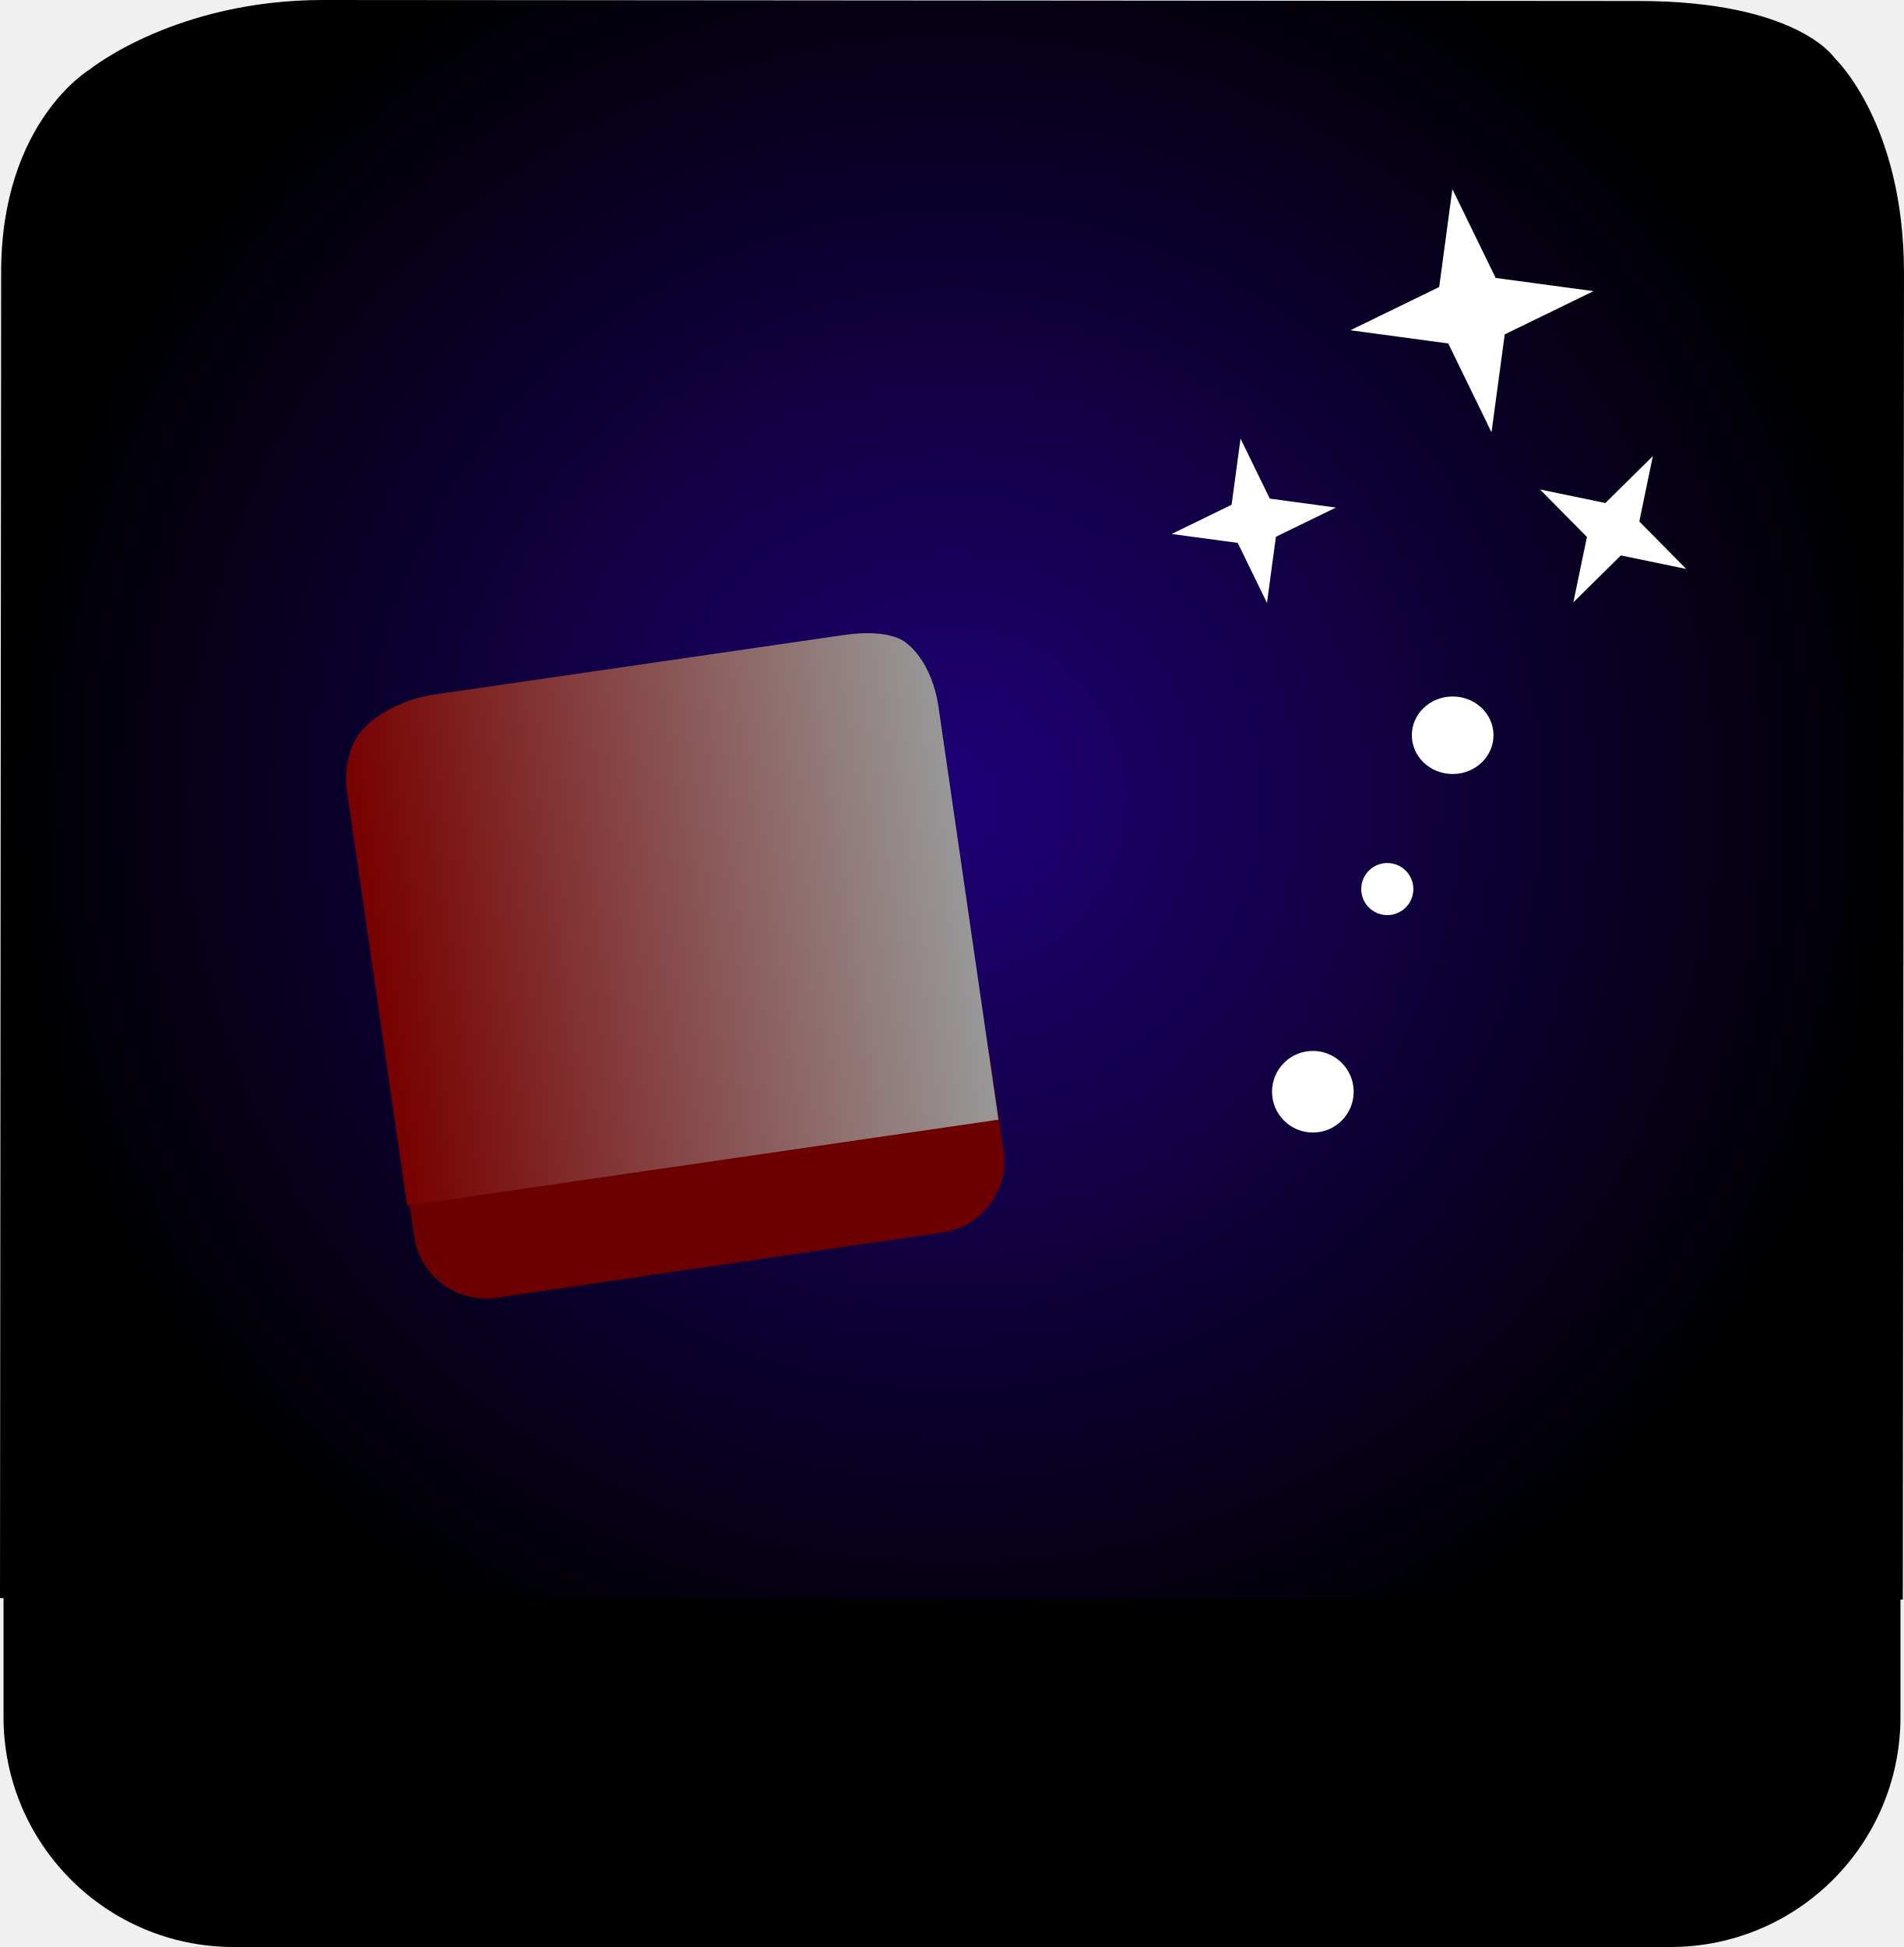
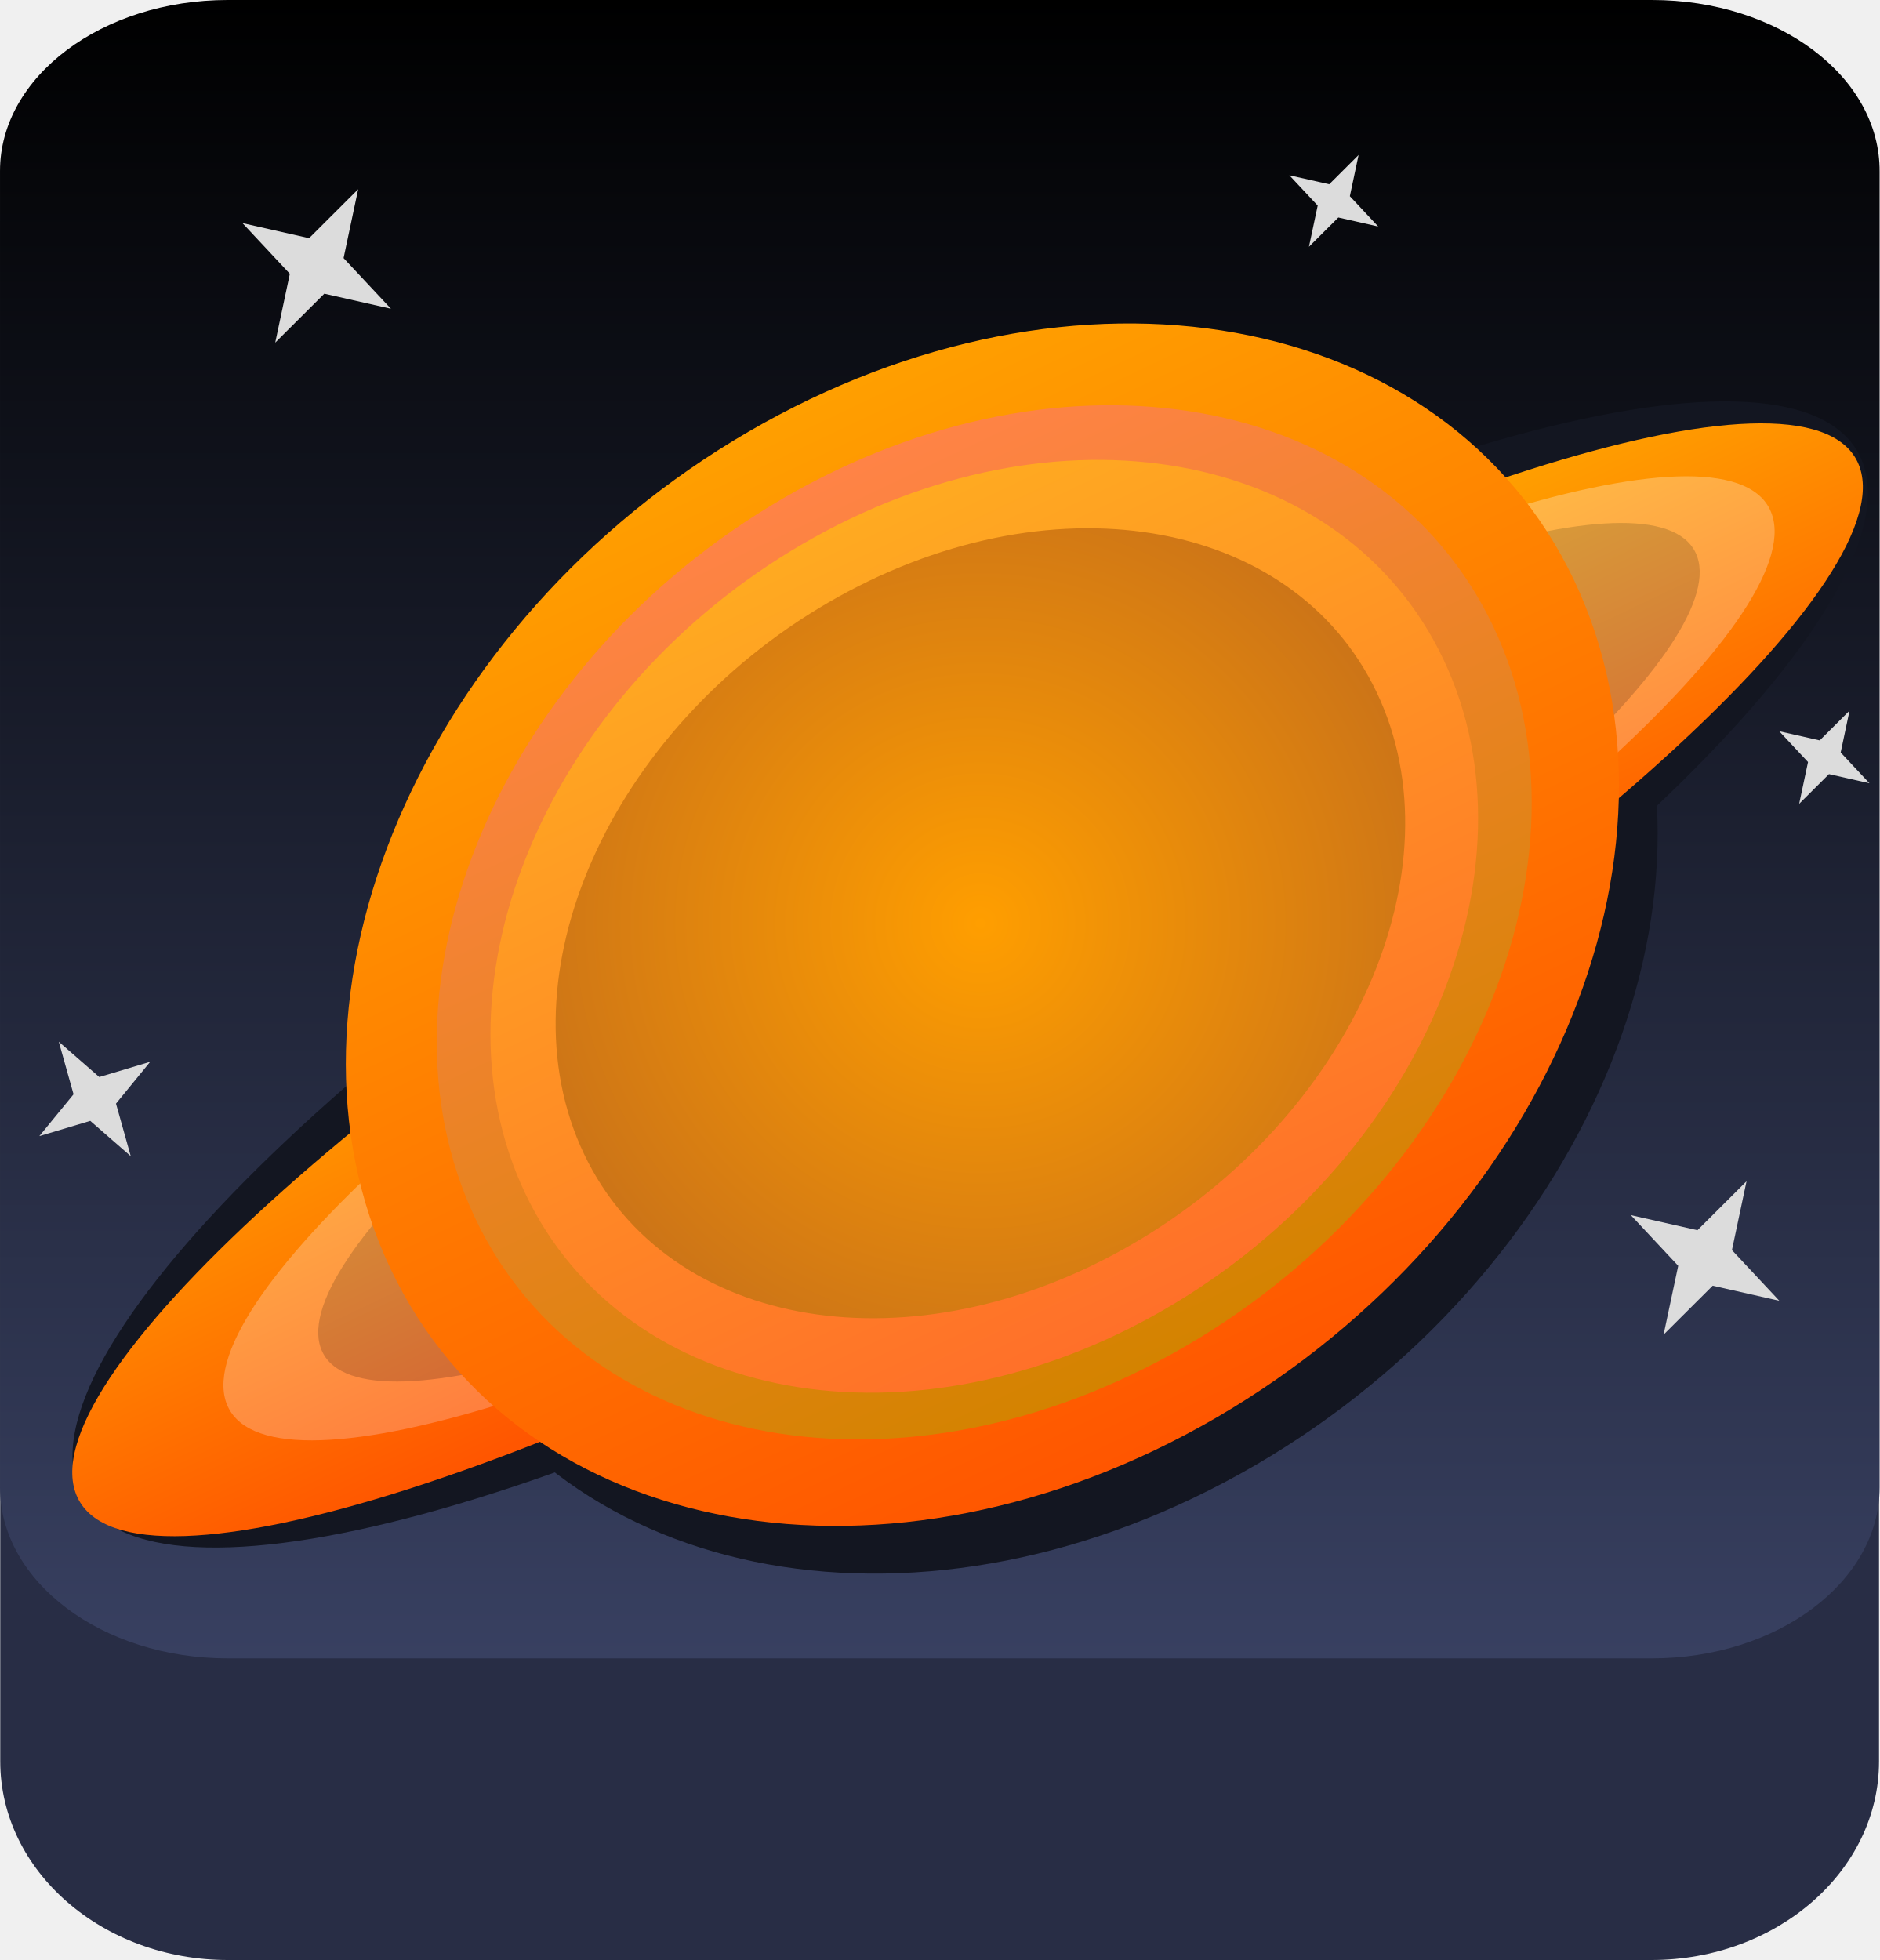
- <svg xmlns="http://www.w3.org/2000/svg" version="1.1" width="301.113" height="307.889" viewBox="0,0,301.113,307.889">
+ <svg xmlns="http://www.w3.org/2000/svg" version="1.1" width="344.845" height="359.589" viewBox="0,0,344.845,359.589">
  <defs>
-     <radialGradient cx="244.645" cy="185.017" r="150.556" gradientUnits="userSpaceOnUse" id="color-1">
-       <stop offset="0" stop-color="#1e0077" />
-       <stop offset="1" stop-color="#000000" />
+     <linearGradient x1="234.534" y1="-0.527" x2="234.534" y2="303.725" gradientUnits="userSpaceOnUse" id="color-1">
+       <stop offset="0" stop-color="#000000" />
+       <stop offset="1" stop-color="#384061" />
+     </linearGradient>
+     <linearGradient x1="221.911" y1="141.944" x2="257.343" y2="216.512" gradientUnits="userSpaceOnUse" id="color-2">
+       <stop offset="0" stop-color="#ff9f00" />
+       <stop offset="1" stop-color="#ff5600" />
+     </linearGradient>
+     <linearGradient x1="230.053" y1="142.993" x2="260.747" y2="207.591" gradientUnits="userSpaceOnUse" id="color-3">
+       <stop offset="0" stop-color="#ffb846" />
+       <stop offset="1" stop-color="#ff7e3e" />
+     </linearGradient>
+     <linearGradient x1="233.555" y1="145.416" x2="260.891" y2="202.946" gradientUnits="userSpaceOnUse" id="color-4">
+       <stop offset="0" stop-color="#d89c3a" />
+       <stop offset="1" stop-color="#d46833" />
+     </linearGradient>
+     <linearGradient x1="199.387" y1="78.704" x2="285.309" y2="259.532" gradientUnits="userSpaceOnUse" id="color-5">
+       <stop offset="0" stop-color="#ff9f00" />
+       <stop offset="1" stop-color="#ff5600" />
+     </linearGradient>
+     <linearGradient x1="205.738" y1="90.93" x2="279.633" y2="246.447" gradientUnits="userSpaceOnUse" id="color-6">
+       <stop offset="0" stop-color="#ff8346" />
+       <stop offset="1" stop-color="#d48300" />
+     </linearGradient>
+     <linearGradient x1="209.365" y1="99.272" x2="276.021" y2="239.554" gradientUnits="userSpaceOnUse" id="color-7">
+       <stop offset="0" stop-color="#ffaa21" />
+       <stop offset="1" stop-color="#ff7029" />
+     </linearGradient>
+     <radialGradient cx="241.984" cy="168.858" r="83.475" gradientUnits="userSpaceOnUse" id="color-8">
+       <stop offset="0" stop-color="#ff9e00" />
+       <stop offset="1" stop-color="#cd7517" />
    </radialGradient>
-     <linearGradient x1="152.755" y1="209.97" x2="246.308" y2="196.301" gradientUnits="userSpaceOnUse" id="color-2">
-       <stop offset="0" stop-color="#780000" />
-       <stop offset="1" stop-color="#989898" />
-     </linearGradient>
-     <linearGradient x1="295.259" y1="231.182" x2="308.173" y2="231.182" gradientUnits="userSpaceOnUse" id="color-3">
-       <stop offset="0" stop-color="#ffffff" />
-       <stop offset="1" stop-color="#ffffff" />
-     </linearGradient>
-     <linearGradient x1="317.368" y1="174.81" x2="330.282" y2="174.81" gradientUnits="userSpaceOnUse" id="color-4">
-       <stop offset="0" stop-color="#ffffff" />
-       <stop offset="1" stop-color="#ffffff" />
-     </linearGradient>
-     <linearGradient x1="309.367" y1="199.134" x2="317.61" y2="199.134" gradientUnits="userSpaceOnUse" id="color-5">
-       <stop offset="0" stop-color="#ffffff" />
-       <stop offset="1" stop-color="#ffffff" />
-     </linearGradient>
  </defs>
-   <g transform="translate(-94.08899,-58.54208)">
+   <g transform="translate(-62.11166,0.52655)">
    <g data-paper-data="{&quot;isPaintingLayer&quot;:true}" fill-rule="nonzero" stroke="none" stroke-linecap="butt" stroke-linejoin="miter" stroke-miterlimit="10" stroke-dasharray="" stroke-dashoffset="0" style="mix-blend-mode: normal">
-       <path d="M358.266,366.431h-227.24c-20.092,0 -36.38,-16.288 -36.38,-36.38v-49.48h300v49.48c0,20.092 -16.288,36.38 -36.38,36.38z" fill="#000000" stroke-width="1" />
-       <path d="M395.059,268.433c-0.02,23.78 -0.037,43.058 -0.037,43.058l-300.933,-0.226c0,0 0.017,-19.278 0.037,-43.058l0.143,-166.645c0.02,-23.78 14.037,-32.058 14.037,-32.058c0,0 13.543,-10.979 36.942,-10.962c36.722,0.028 146.887,0.11 208,0.156c25.149,0.019 30.991,9.031 30.991,9.031c0,0 10.983,10.278 10.963,34.058z" fill="url(#color-1)" stroke-width="1" />
-       <path d="M330.625,102.493l15.477,2.089l-14.041,6.837l-2.093,15.483l-6.838,-14.046l-15.477,-2.089l14.041,-6.837l2.088,-15.482z" fill="#ffffff" stroke-width="1" />
-       <path d="M294.903,137.392l10.458,1.412l-9.488,4.62l-1.415,10.462l-4.621,-9.492l-10.458,-1.411l9.488,-4.62l1.411,-10.462z" fill="#ffffff" stroke-width="1" />
-       <path d="M353.345,141.006l7.416,7.508l-10.333,-2.141l-7.513,7.417l2.143,-10.337l-7.416,-7.508l10.334,2.141l7.51,-7.419z" fill="#ffffff" stroke-width="1" />
-       <path d="M243.149,253.433l-70.601,10.316c-6.242,0.912 -12.042,-3.409 -12.954,-9.651l-2.246,-15.373l93.207,-13.618l2.246,15.373c0.912,6.242 -3.409,12.042 -9.651,12.954z" fill="#6c0000" stroke-width="1" />
-       <path d="M250.05,222.224c1.073,7.389 1.943,13.379 1.943,13.379l-93.507,13.591c0,0 -0.87,-5.99 -1.943,-13.379l-7.52,-51.782c-1.073,-7.389 2.906,-10.597 2.906,-10.597c0,0 3.709,-4.026 10.98,-5.083c11.411,-1.658 45.641,-6.634 64.631,-9.394c7.814,-1.136 10.039,1.399 10.039,1.399c0,0 3.879,2.695 4.952,10.084z" fill="url(#color-2)" stroke-width="1" />
-       <path d="M308.173,231.182c0,3.565 -2.891,6.455 -6.457,6.455c-3.566,0 -6.457,-2.89 -6.457,-6.455c0,-3.565 2.891,-6.455 6.457,-6.455c3.566,0 6.457,2.89 6.457,6.455z" fill="url(#color-3)" stroke-width="0" />
-       <path d="M330.282,174.81c0,3.385 -2.891,6.13 -6.457,6.13c-3.566,0 -6.457,-2.744 -6.457,-6.13c0,-3.385 2.891,-6.13 6.457,-6.13c3.566,0 6.457,2.744 6.457,6.13z" fill="url(#color-4)" stroke-width="0" />
-       <path d="M317.61,199.134c0,2.276 -1.845,4.12 -4.122,4.12c-2.276,0 -4.122,-1.845 -4.122,-4.12c0,-2.276 1.845,-4.12 4.122,-4.12c2.276,0 4.122,1.845 4.122,4.12z" fill="url(#color-5)" stroke-width="0" />
+       <path d="M406.849,42.206v280.419c0,20.097 -18.72,36.438 -41.761,36.438h-261.17c-23.041,0 -41.761,-16.341 -41.761,-36.438v-280.607c0,-20.097 18.72,-36.438 41.761,-36.438h261.17c23.171,0 41.892,16.341 41.761,36.625z" fill="#282d45" stroke-width="1" />
+       <path d="M406.956,30.998v241.364c0,17.298 -18.729,31.363 -41.779,31.363h-261.285c-23.051,0 -41.779,-14.065 -41.779,-31.363v-241.526c0,-17.298 18.729,-31.363 41.779,-31.363h261.285c23.182,0 41.91,14.065 41.779,31.524z" fill="url(#color-1)" stroke-width="1" />
+       <path d="M358.016,114.709c23.727,49.934 -5.646,118.695 -65.606,153.581c-59.96,34.886 -127.801,22.687 -151.528,-27.247c-23.727,-49.934 5.646,-118.695 65.606,-153.581c59.96,-34.886 127.801,-22.687 151.528,27.247z" fill="#131621" stroke-width="0" />
+       <path d="M403.391,83.252c11.802,24.838 -51.736,87.509 -141.916,139.978c-90.18,52.469 -172.853,74.868 -184.655,50.03c-11.802,-24.838 51.736,-87.509 141.916,-139.978c90.18,-52.469 172.853,-74.868 184.655,-50.03z" fill="#131621" stroke-width="0" />
+       <path d="M402.912,84.225c9.784,20.591 -55.39,79.819 -145.57,132.288c-90.18,52.469 -171.217,78.311 -181.002,57.719c-9.784,-20.591 55.39,-79.819 145.57,-132.288c90.18,-52.469 171.217,-78.311 181.002,-57.719z" fill="url(#color-2)" stroke-width="0" />
+       <path d="M386.853,92.991c8.476,17.838 -47.984,69.146 -126.106,114.6c-78.123,45.454 -148.325,67.84 -156.801,50.002c-8.476,-17.838 47.984,-69.146 126.106,-114.6c78.123,-45.454 148.325,-67.84 156.801,-50.002z" fill="url(#color-3)" stroke-width="0" />
+       <path d="M373.201,100.884c7.549,15.887 -42.734,61.581 -112.309,102.062c-69.575,40.481 -132.097,60.418 -139.646,44.531c-7.549,-15.887 42.734,-61.581 112.309,-102.062c69.575,-40.481 132.097,-60.418 139.646,-44.531z" fill="url(#color-4)" stroke-width="0" />
+       <path d="M350.915,105.951c23.727,49.934 -5.646,118.695 -65.606,153.581c-59.96,34.886 -127.801,22.687 -151.528,-27.247c-23.727,-49.934 5.646,-118.695 65.606,-153.581c59.96,-34.886 127.801,-22.687 151.528,27.247z" fill="url(#color-5)" stroke-width="0" />
+       <path d="M336.056,114.363c20.405,42.945 -4.856,102.081 -56.423,132.083c-51.567,30.003 -109.912,19.511 -130.318,-23.433c-20.405,-42.945 4.856,-102.081 56.423,-132.083c51.567,-30.003 109.912,-19.511 130.318,23.433z" fill="url(#color-6)" stroke-width="0" />
+       <path d="M326.916,120.41c18.406,38.738 -4.38,92.08 -50.896,119.144c-46.515,27.064 -99.145,17.6 -117.551,-21.138c-18.406,-38.738 4.38,-92.08 50.895,-119.144c46.515,-27.064 99.145,-17.6 117.551,21.138z" fill="url(#color-7)" stroke-width="0" />
+       <path d="M314.712,126.544c15.436,32.485 -4.613,77.765 -44.779,101.135c-40.167,23.37 -85.241,15.98 -100.677,-16.505c-15.436,-32.485 4.613,-77.765 44.779,-101.135c40.167,-23.37 85.241,-15.98 100.677,16.505z" fill="url(#color-8)" stroke-width="0" />
+       <path d="M125.147,46.822l8.691,9.297l-12.223,-2.765l-9.008,8.978l2.68,-12.628l-8.691,-9.297l12.223,2.765l9.005,-8.98z" fill="#dcdcdc" stroke-width="1" />
+       <path d="M399.815,137.527l5.28,5.648l-7.426,-1.68l-5.473,5.454l1.628,-7.671l-5.28,-5.648l7.426,1.68l5.47,-5.455z" fill="#dcdcdc" stroke-width="1" />
+       <path d="M83.393,201.95l2.708,9.645l-7.429,-6.479l-9.343,2.795l6.276,-7.674l-2.708,-9.645l7.429,6.479l9.342,-2.798z" fill="#dcdcdc" stroke-width="1" />
+       <path d="M379.866,228.822l8.691,9.297l-12.223,-2.765l-9.008,8.978l2.68,-12.628l-8.691,-9.297l12.223,2.765l9.005,-8.98z" fill="#dcdcdc" stroke-width="1" />
+       <path d="M309.765,35.468l5.2,5.563l-7.314,-1.655l-5.39,5.372l1.603,-7.556l-5.2,-5.563l7.314,1.655l5.388,-5.373z" fill="#dcdcdc" stroke-width="1" />
    </g>
  </g>
</svg>
